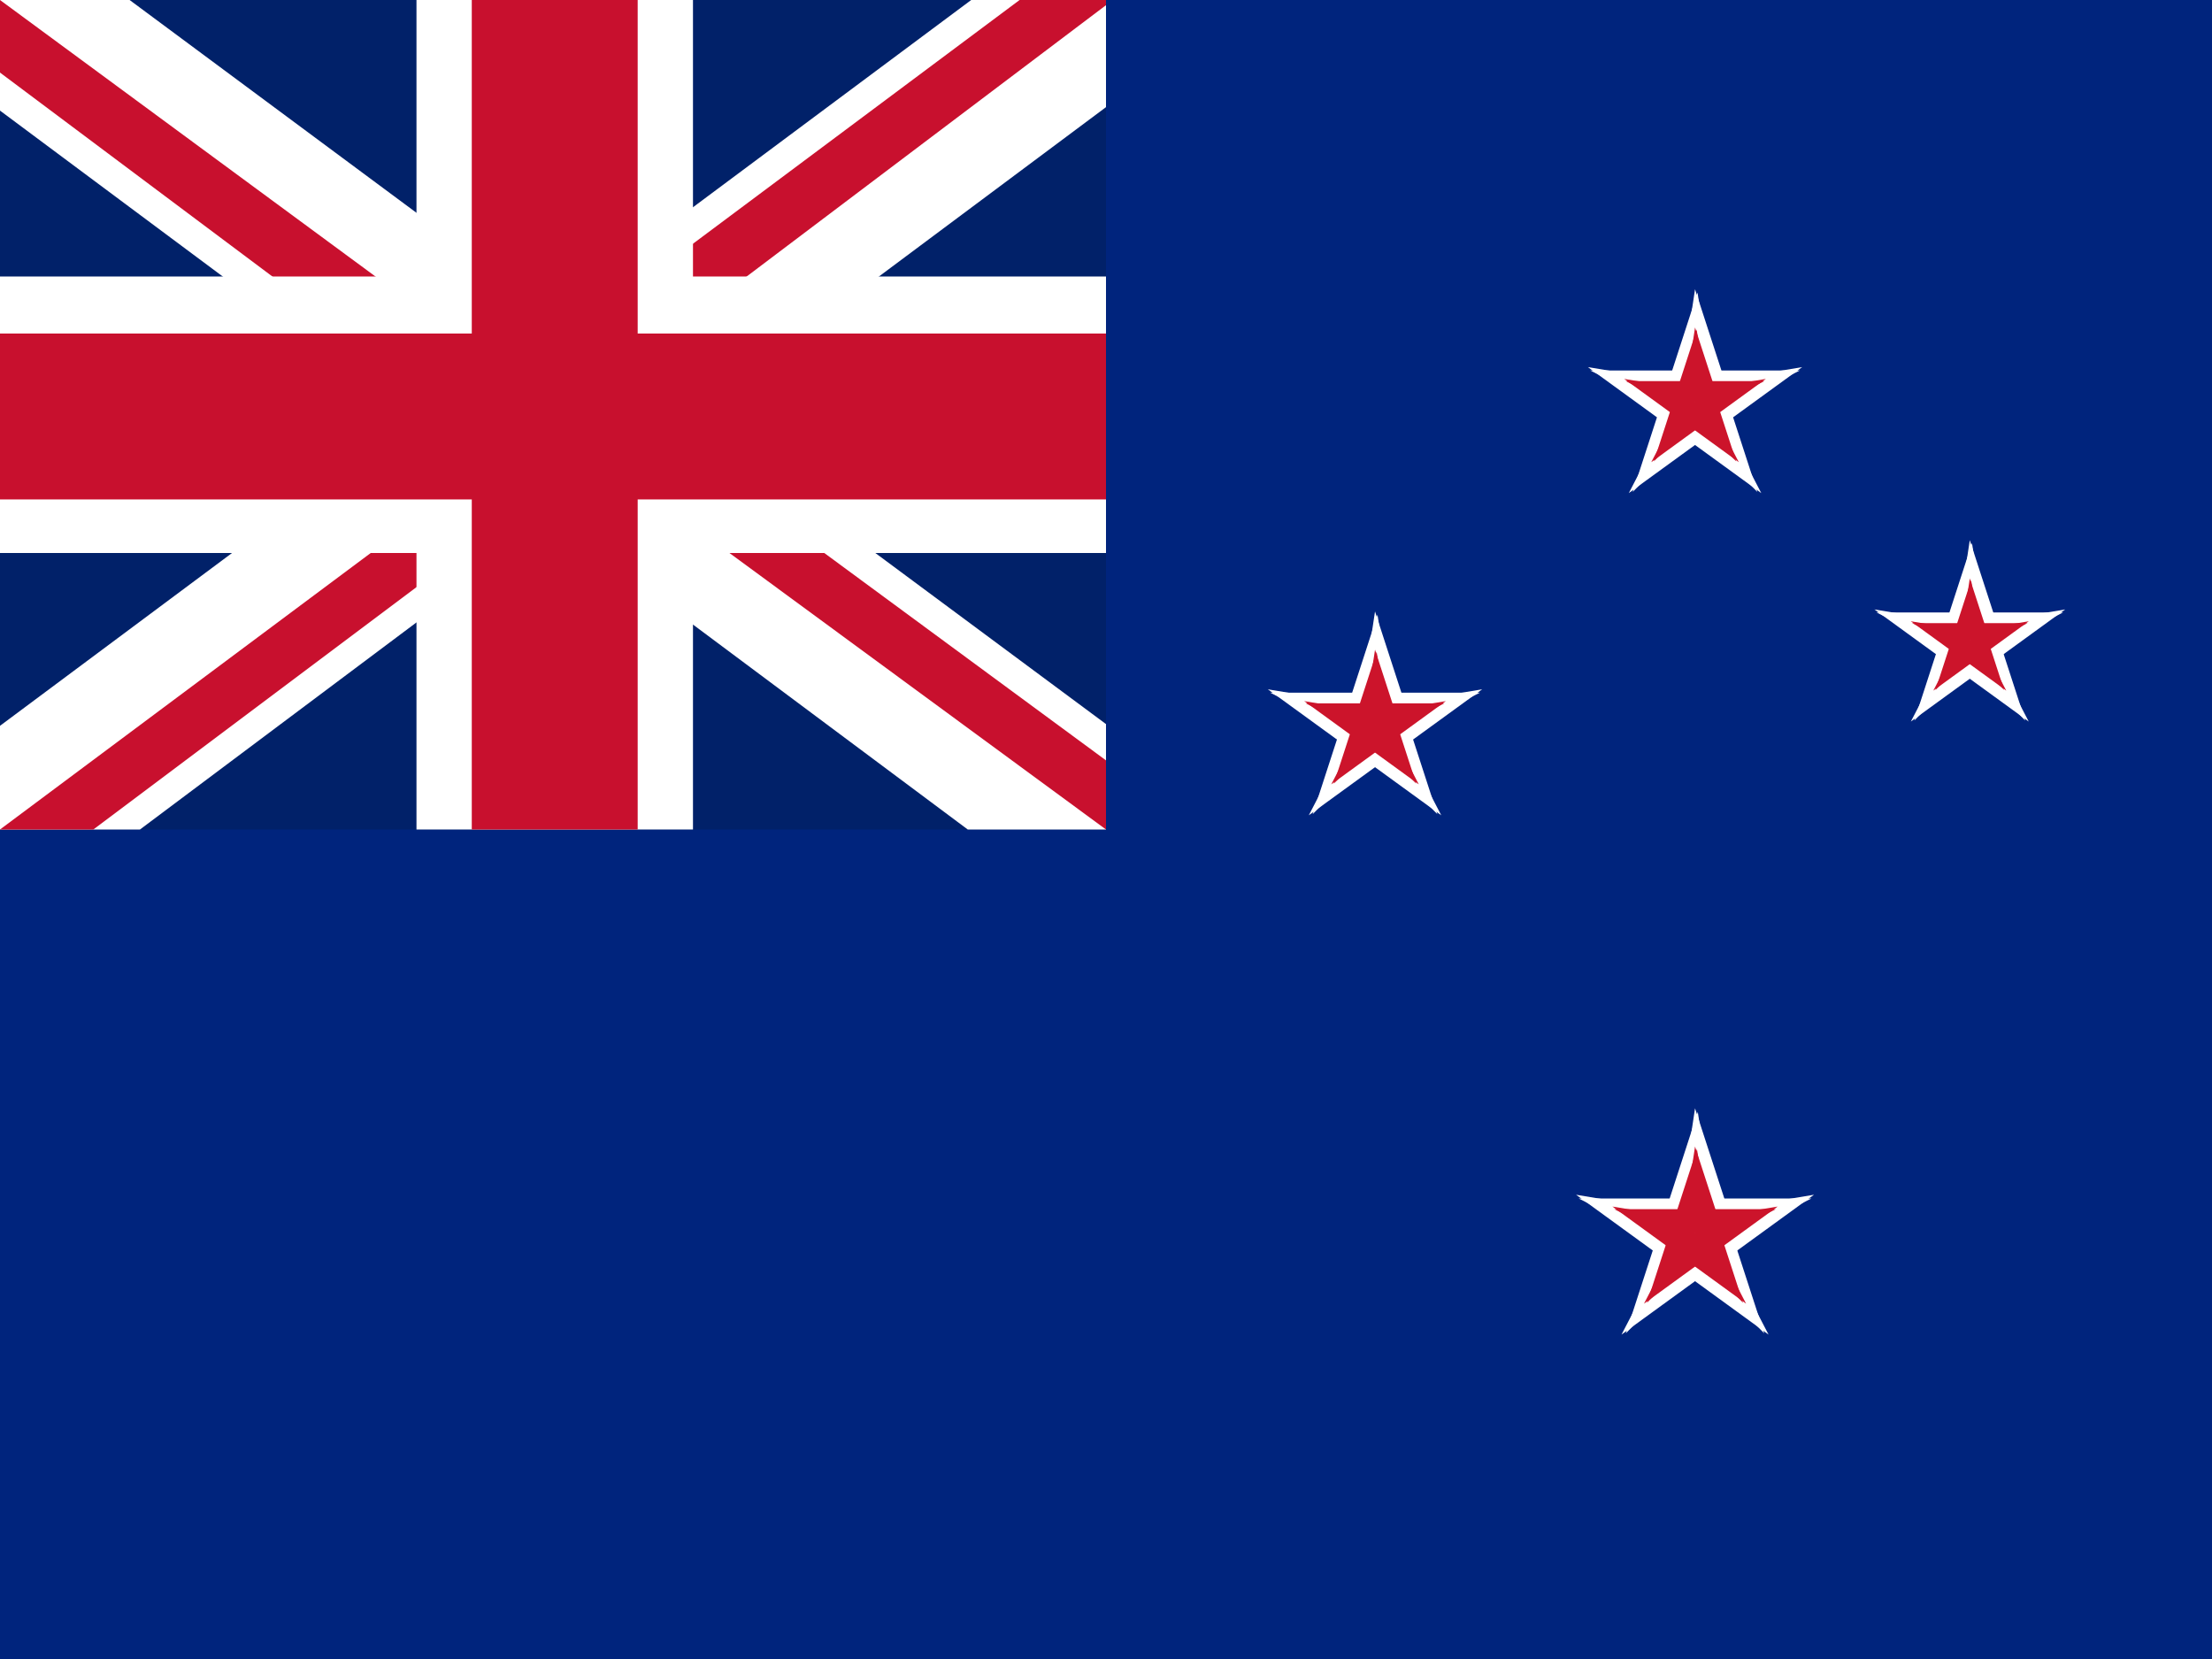
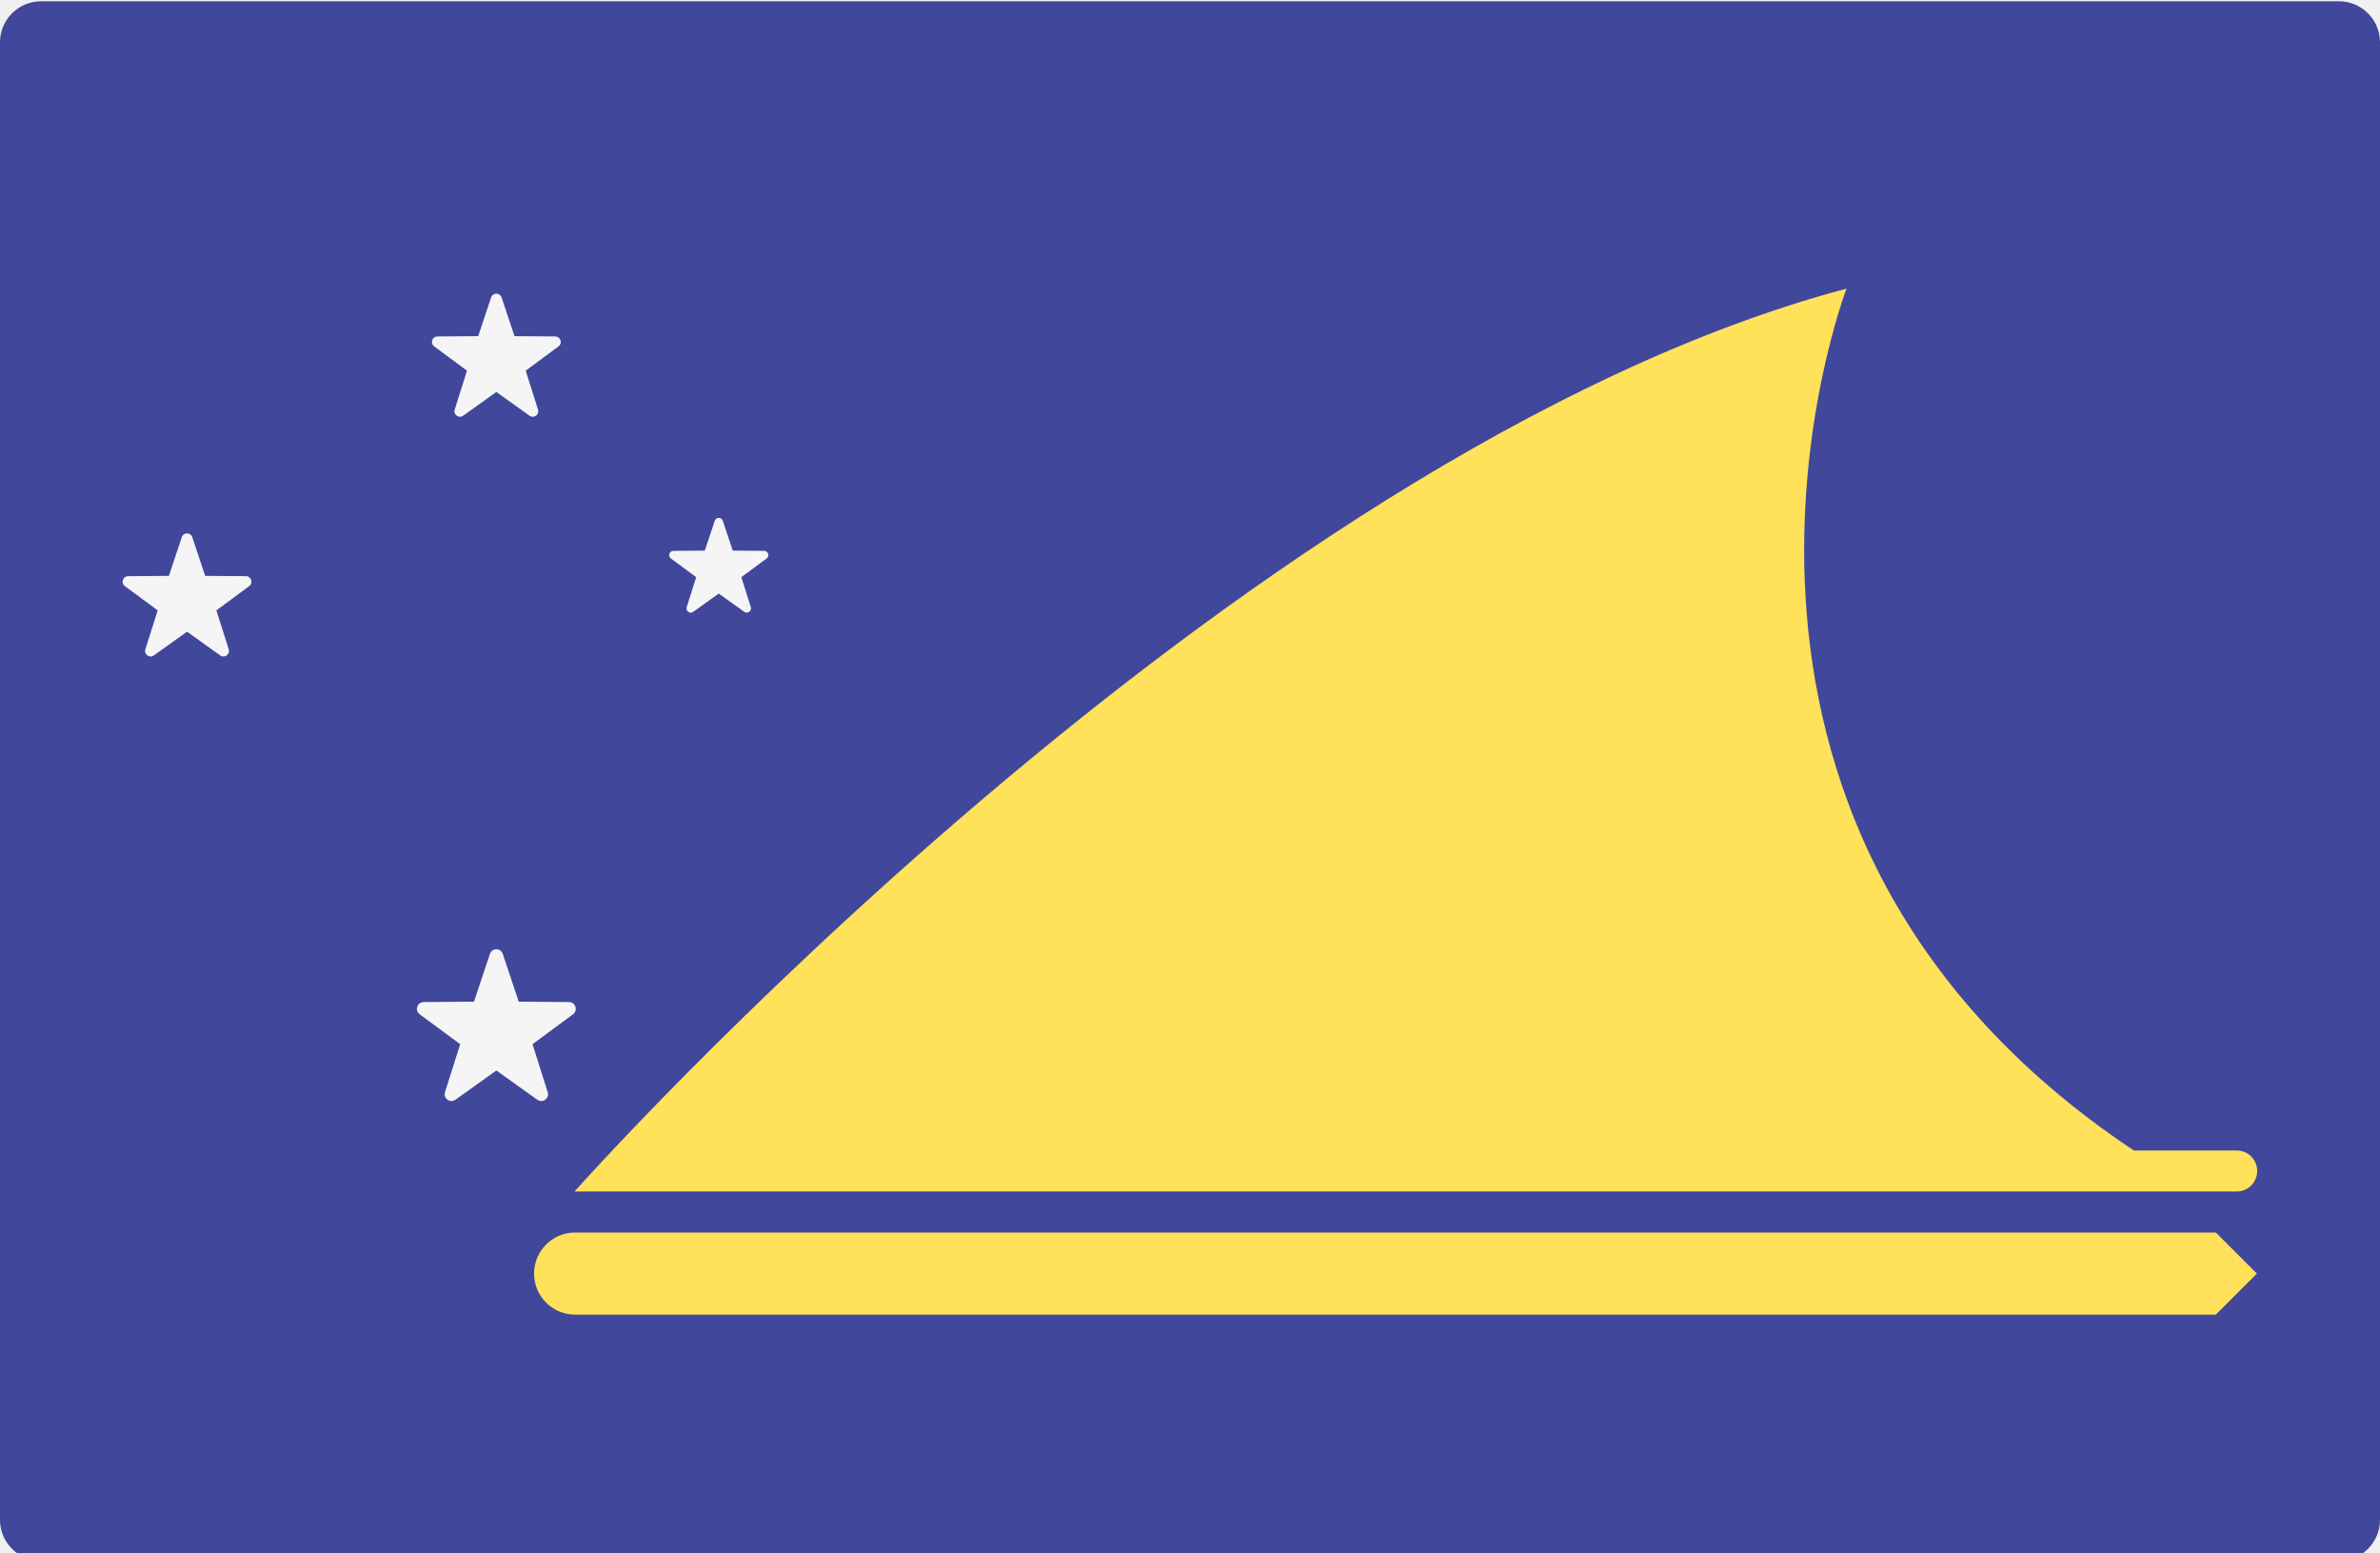
- <svg xmlns="http://www.w3.org/2000/svg" xmlns:xlink="http://www.w3.org/1999/xlink" viewBox="0 0 640 480">
-   <defs>
-     <g id="a">
-       <g id="b">
-         <path d="m0 0v.5l1-.5z" transform="translate(0 -.3)" />
-         <path d="m0 0v-.5l1 .5z" transform="matrix(.809017 -.5877853 .5877853 .809017 .213049 .255696)" />
-       </g>
-       <use transform="scale(-1 1)" xlink:href="#b" />
-       <use transform="matrix(.309017 .9510565 -.9510565 .309017 0 0)" xlink:href="#b" />
-       <use transform="matrix(.309017 -.9510565 .9510565 .309017 0 0)" xlink:href="#b" />
-       <use transform="matrix(-.309017 .9510565 .9510565 .309017 0 0)" xlink:href="#b" />
-     </g>
-   </defs>
-   <path d="m0 0h640v480h-640z" fill="#00247d" fill-rule="evenodd" />
-   <g transform="matrix(.66825 0 0 .66825 -111 36.1)">
-     <use fill="#fff" height="100%" transform="matrix(45.4 0 0 45.4 900 120)" width="100%" xlink:href="#a" />
-     <use fill="#cc142b" height="100%" transform="matrix(30 0 0 30 900 120)" width="100%" xlink:href="#a" />
-   </g>
-   <g transform="matrix(.09300242 .6617466 -.6617466 .09300242 565.591 -421.438)">
-     <use fill="#fff" height="100%" transform="matrix(5.622593 -40.00683 40.00683 5.622593 900.0149 119.9487)" width="100%" xlink:href="#a" />
-     <use fill="#cc142b" height="100%" transform="matrix(3.479328 -24.7567 24.7567 3.479328 900.0149 119.9487)" width="100%" xlink:href="#a" />
-   </g>
-   <g transform="matrix(.09300242 .6617466 -.6617466 .09300242 565.591 -421.438)">
-     <use fill="#fff" height="100%" transform="matrix(6.318459 -44.95817 44.95817 6.318459 900.0597 380.0003)" width="100%" xlink:href="#a" />
-     <use fill="#cc142b" height="100%" transform="matrix(4.175193 -29.70804 29.70804 4.175193 900.0597 380.0003)" width="100%" xlink:href="#a" />
-   </g>
-   <g transform="matrix(.66825 0 0 .66825 -111 36.1)">
-     <use fill="#fff" height="100%" transform="matrix(50.4 0 0 50.4 900 480)" width="100%" xlink:href="#a" />
-     <use fill="#cc142b" height="100%" transform="matrix(35 0 0 35 900 480)" width="100%" xlink:href="#a" />
-   </g>
-   <g stroke-width=".5">
-     <path d="m0 0h320v240h-320z" fill="#012169" />
-     <path d="m37.5 0 122 90.5 121.5-90.5h39v31l-120 89.5 120 89v30.5h-40l-120-89.5-119.5 89.5h-40.5v-30l119.5-89-119.5-89v-32z" fill="#fff" />
-     <path d="m212 140.5 108 79.5v20l-135.5-99.5zm-92 10 3 17.5-96 72h-27zm200-150.5v1.5l-124.5 94 1-22 98.5-73.5zm-320 0 119.5 88h-30l-89.5-67z" fill="#c8102e" />
-     <path d="m120.5 0v240h80v-240zm-120.5 80v80h320v-80z" fill="#fff" />
-     <path d="m0 96.5v48h320v-48zm136.5-96.5v240h48v-240z" fill="#c8102e" />
-   </g>
+ <svg xmlns="http://www.w3.org/2000/svg" viewBox="0 88 512 334">
+   <path d="M503.172 423.724H8.828A8.829 8.829 0 010 414.896V97.104a8.829 8.829 0 018.828-8.828h494.345a8.829 8.829 0 018.828 8.828v317.792a8.83 8.83 0 01-8.829 8.828z" fill="#41479b" />
+   <path d="M476.689 370.758H123.586a8.829 8.829 0 010-17.656h353.103l8.828 8.828zm4.413-26.482H123.586S264.827 185.38 397.241 150.07c0 0-44.138 114.758 61.793 185.379h22.069a4.414 4.414 0 11-.001 8.827z" fill="#ffe15a" />
+   <path d="M108.162 293.173l3.425 10.271 10.826.084c1.401.011 1.983 1.8.855 2.632l-8.709 6.431 3.266 10.323c.423 1.336-1.099 2.442-2.239 1.626l-8.808-6.295-8.808 6.295c-1.14.815-2.662-.29-2.239-1.626l3.266-10.323-8.709-6.431c-1.128-.833-.546-2.622.855-2.632l10.826-.084 3.425-10.271c.443-1.33 2.324-1.33 2.768 0zM107.9 151.97l2.778 8.332 8.783.068c1.138.009 1.609 1.46.694 2.135l-7.065 5.218 2.649 8.374c.343 1.085-.892 1.981-1.816 1.32l-7.146-5.108-7.146 5.108c-.925.661-2.159-.236-1.816-1.32l2.649-8.374-7.065-5.218c-.915-.675-.444-2.126.694-2.135l8.783-.068 2.778-8.332c.361-1.078 1.887-1.078 2.246 0zm-66.541 51.56l2.778 8.332 8.783.068c1.138.009 1.609 1.46.694 2.135l-7.065 5.218 2.649 8.374c.343 1.085-.892 1.981-1.816 1.32l-7.146-5.108-7.146 5.108c-.925.661-2.159-.236-1.816-1.32l2.649-8.374-7.065-5.218c-.915-.675-.444-2.126.694-2.135l8.783-.068 2.778-8.332c.361-1.079 1.887-1.079 2.246 0zm114.13-3.514l2.138 6.412 6.759.052c.875.007 1.238 1.123.534 1.643l-5.438 4.015 2.039 6.444c.264.834-.686 1.525-1.398 1.015l-5.498-3.93-5.498 3.93c-.712.509-1.662-.181-1.398-1.015l2.039-6.444-5.438-4.015c-.704-.52-.341-1.636.534-1.643l6.759-.052 2.138-6.412c.277-.831 1.451-.831 1.728 0z" fill="#f5f5f5" />
</svg>
